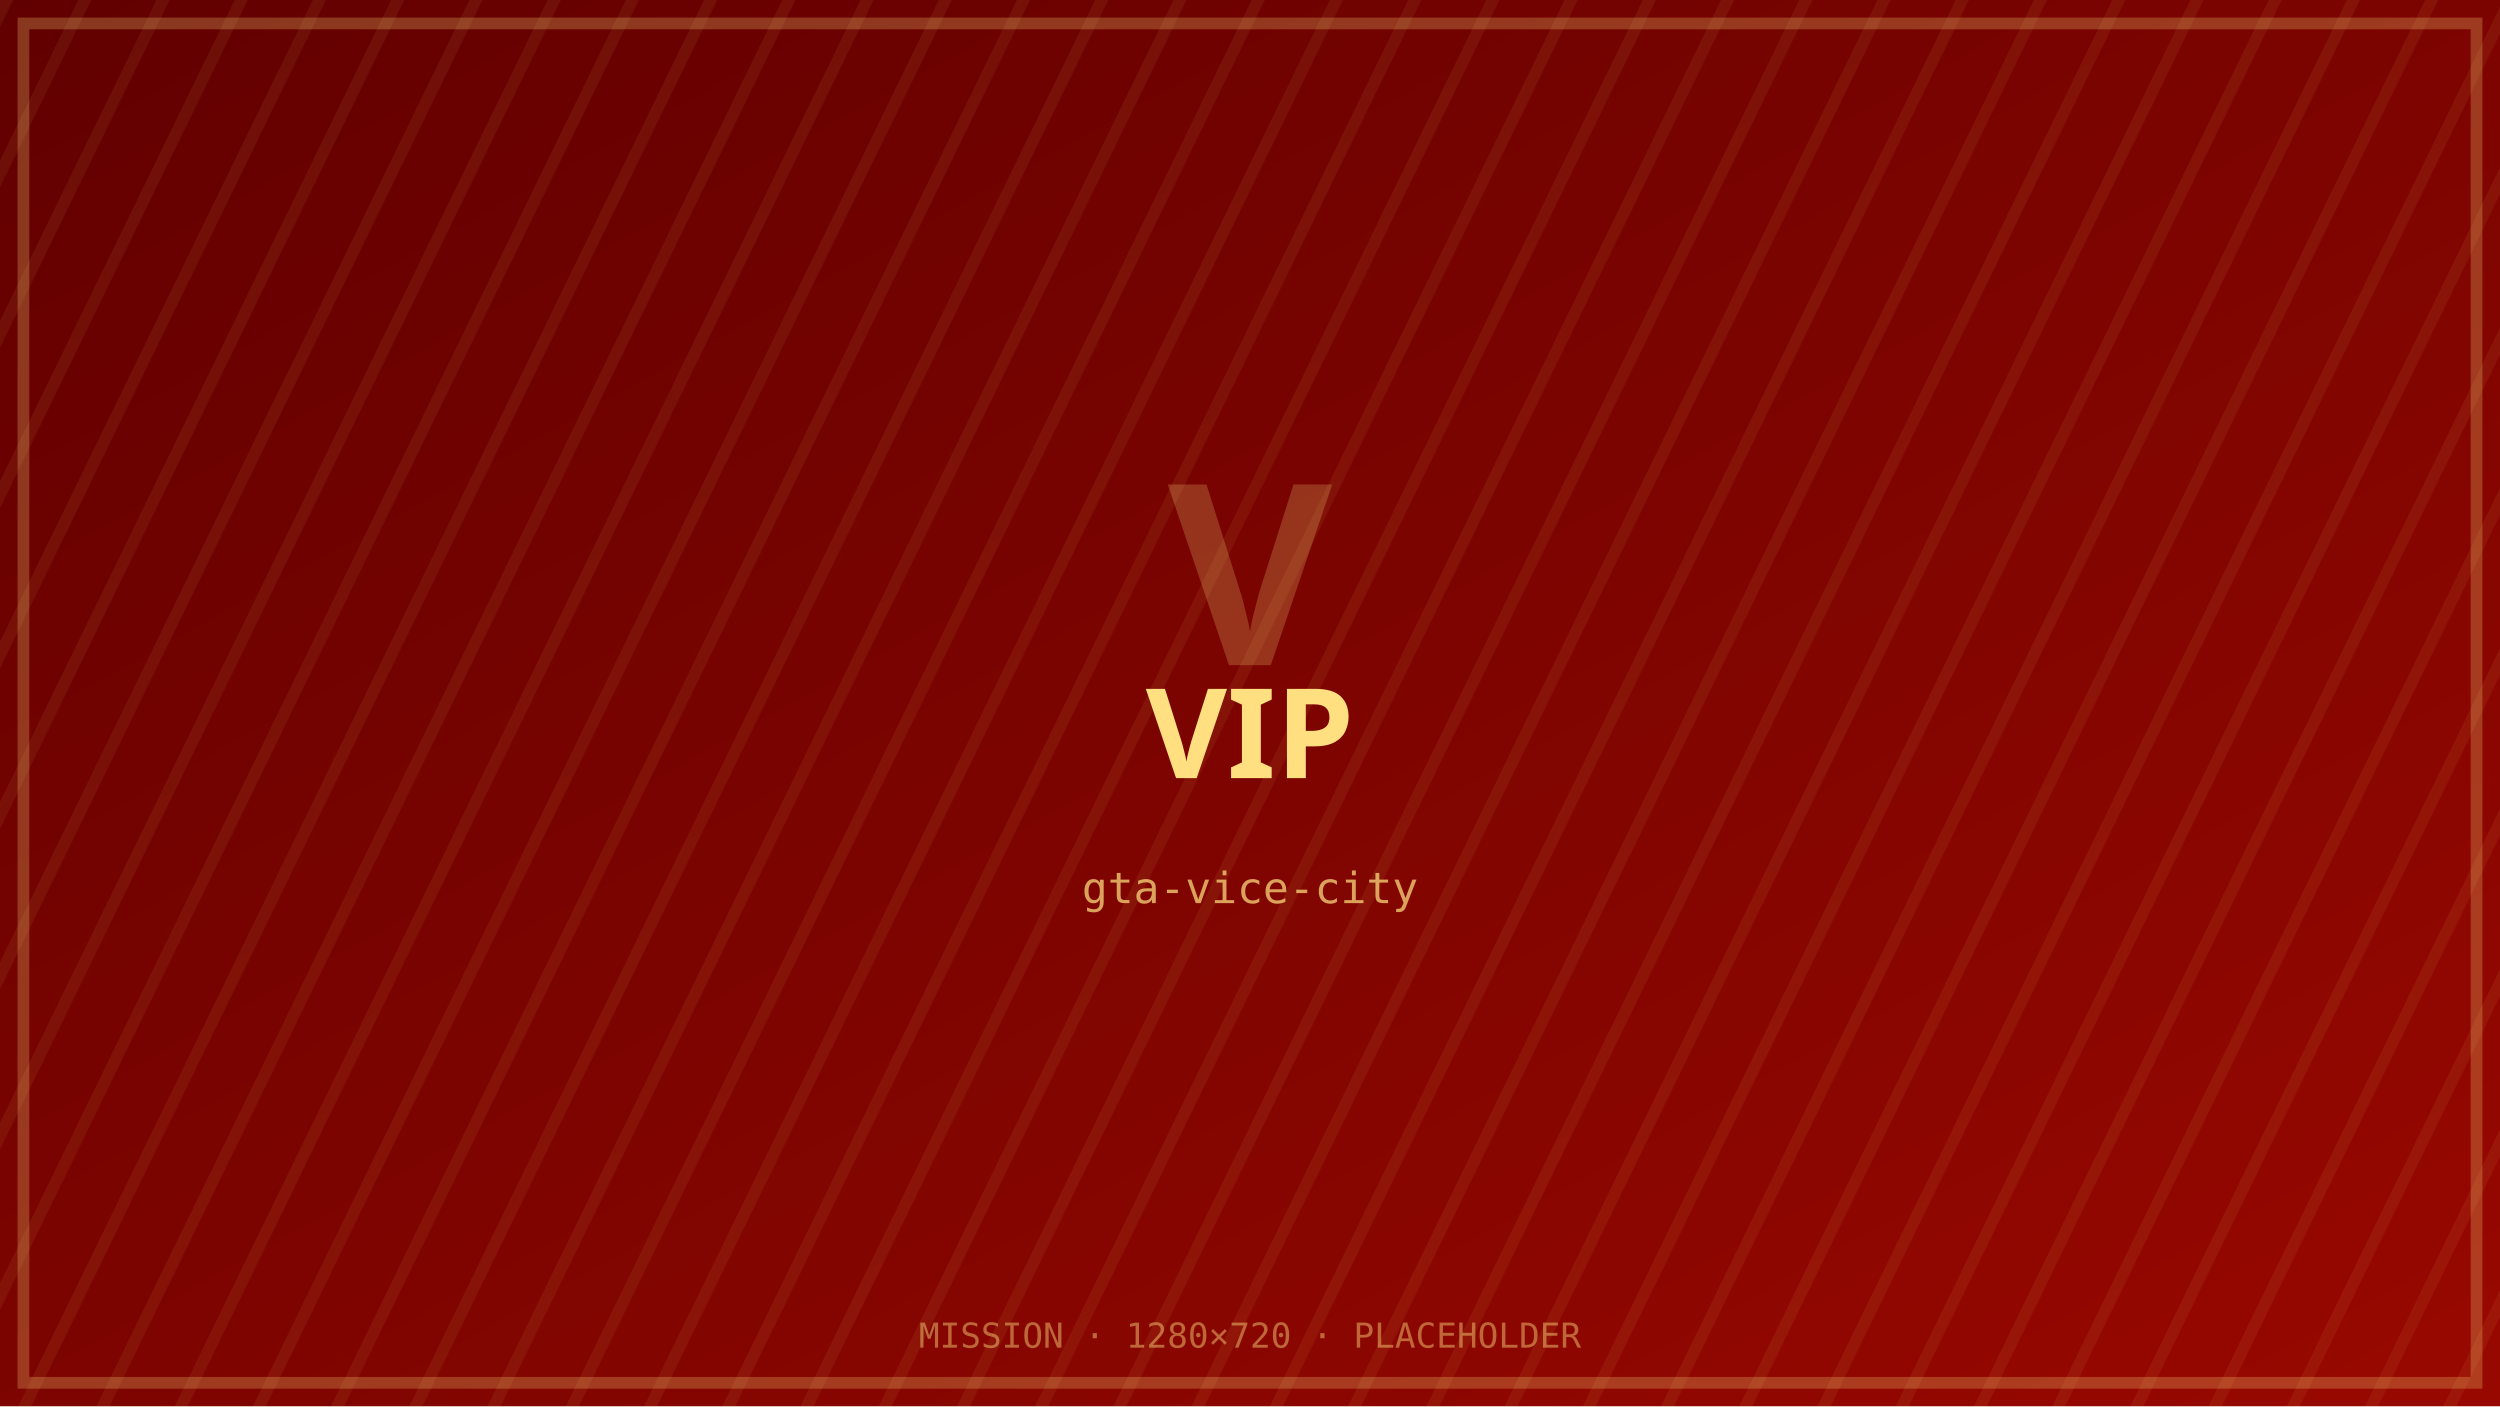
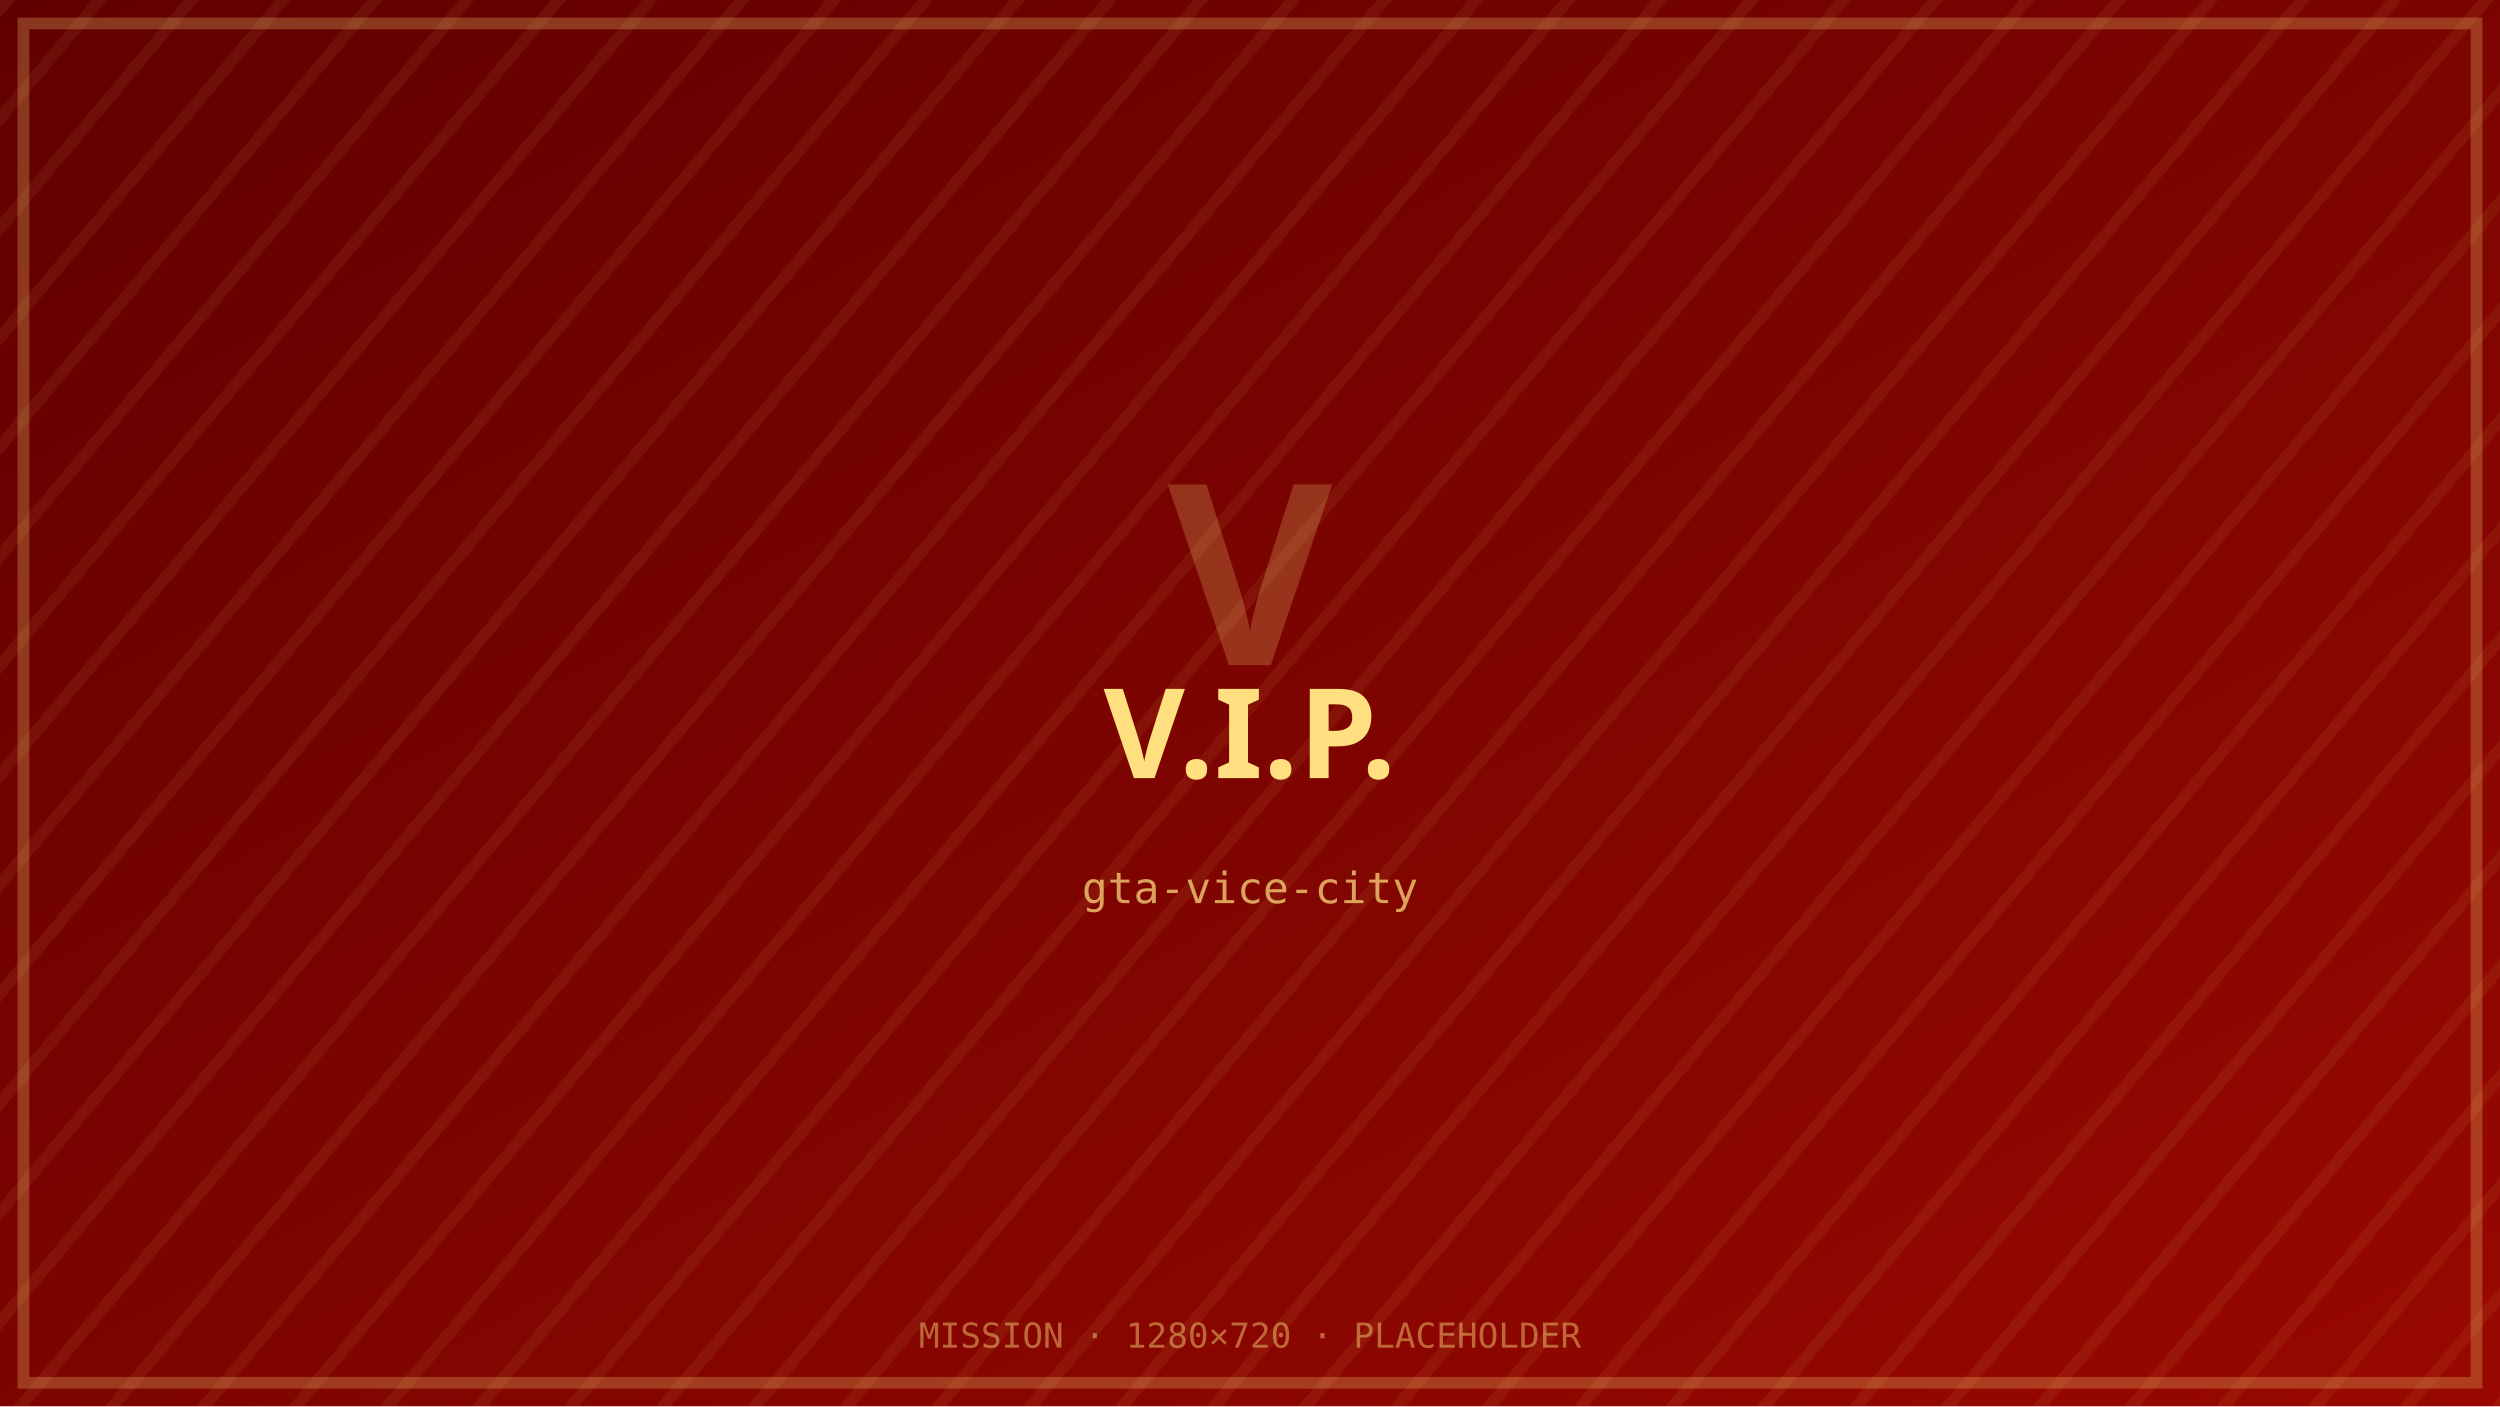
- <svg xmlns="http://www.w3.org/2000/svg" width="1280" height="720" viewBox="0 0 1280 720" role="img" aria-label="VIP — placeholder image">
+ <svg xmlns="http://www.w3.org/2000/svg" width="1280" height="720" viewBox="0 0 1280 720" role="img" aria-label="V.I.P. — placeholder image">
  <defs>
    <linearGradient id="g" x1="0" y1="0" x2="1" y2="1">
      <stop offset="0" stop-color="#610000" />
      <stop offset="1" stop-color="#980800" />
    </linearGradient>
-     <pattern id="p" width="36" height="36" patternUnits="userSpaceOnUse" patternTransform="rotate(26)">
+     <pattern id="p" width="36" height="36" patternUnits="userSpaceOnUse" patternTransform="rotate(40)">
      <rect width="6" height="36" fill="#ffdf7f" opacity="0.07" />
    </pattern>
  </defs>
  <rect width="1280" height="720" fill="url(#g)" />
  <rect width="1280" height="720" fill="url(#p)" />
  <rect x="12" y="12" width="1256" height="696" fill="none" stroke="#ffdf7f" stroke-opacity="0.25" stroke-width="6" />
  <text x="640" y="340.56" text-anchor="middle" font-family="ui-sans-serif,system-ui,sans-serif" font-weight="800" font-size="129.6" fill="#ffdf7f" fill-opacity="0.22" letter-spacing="6.48">V</text>
-   <text x="640" y="398.4" text-anchor="middle" font-family="ui-sans-serif,system-ui,sans-serif" font-weight="700" font-size="64" fill="#ffdf7f">VIP</text>
+   <text x="640" y="398.4" text-anchor="middle" font-family="ui-sans-serif,system-ui,sans-serif" font-weight="700" font-size="64" fill="#ffdf7f">V.I.P.</text>
  <text x="640" y="462.4" text-anchor="middle" font-family="ui-monospace,SFMono-Regular,monospace" font-size="22" fill="#ffdf7f" fill-opacity="0.72">gta-vice-city</text>
  <text x="640" y="690" text-anchor="middle" font-family="ui-monospace,SFMono-Regular,monospace" font-size="17.6" fill="#ffdf7f" fill-opacity="0.45">MISSION · 1280×720 · PLACEHOLDER</text>
</svg>
